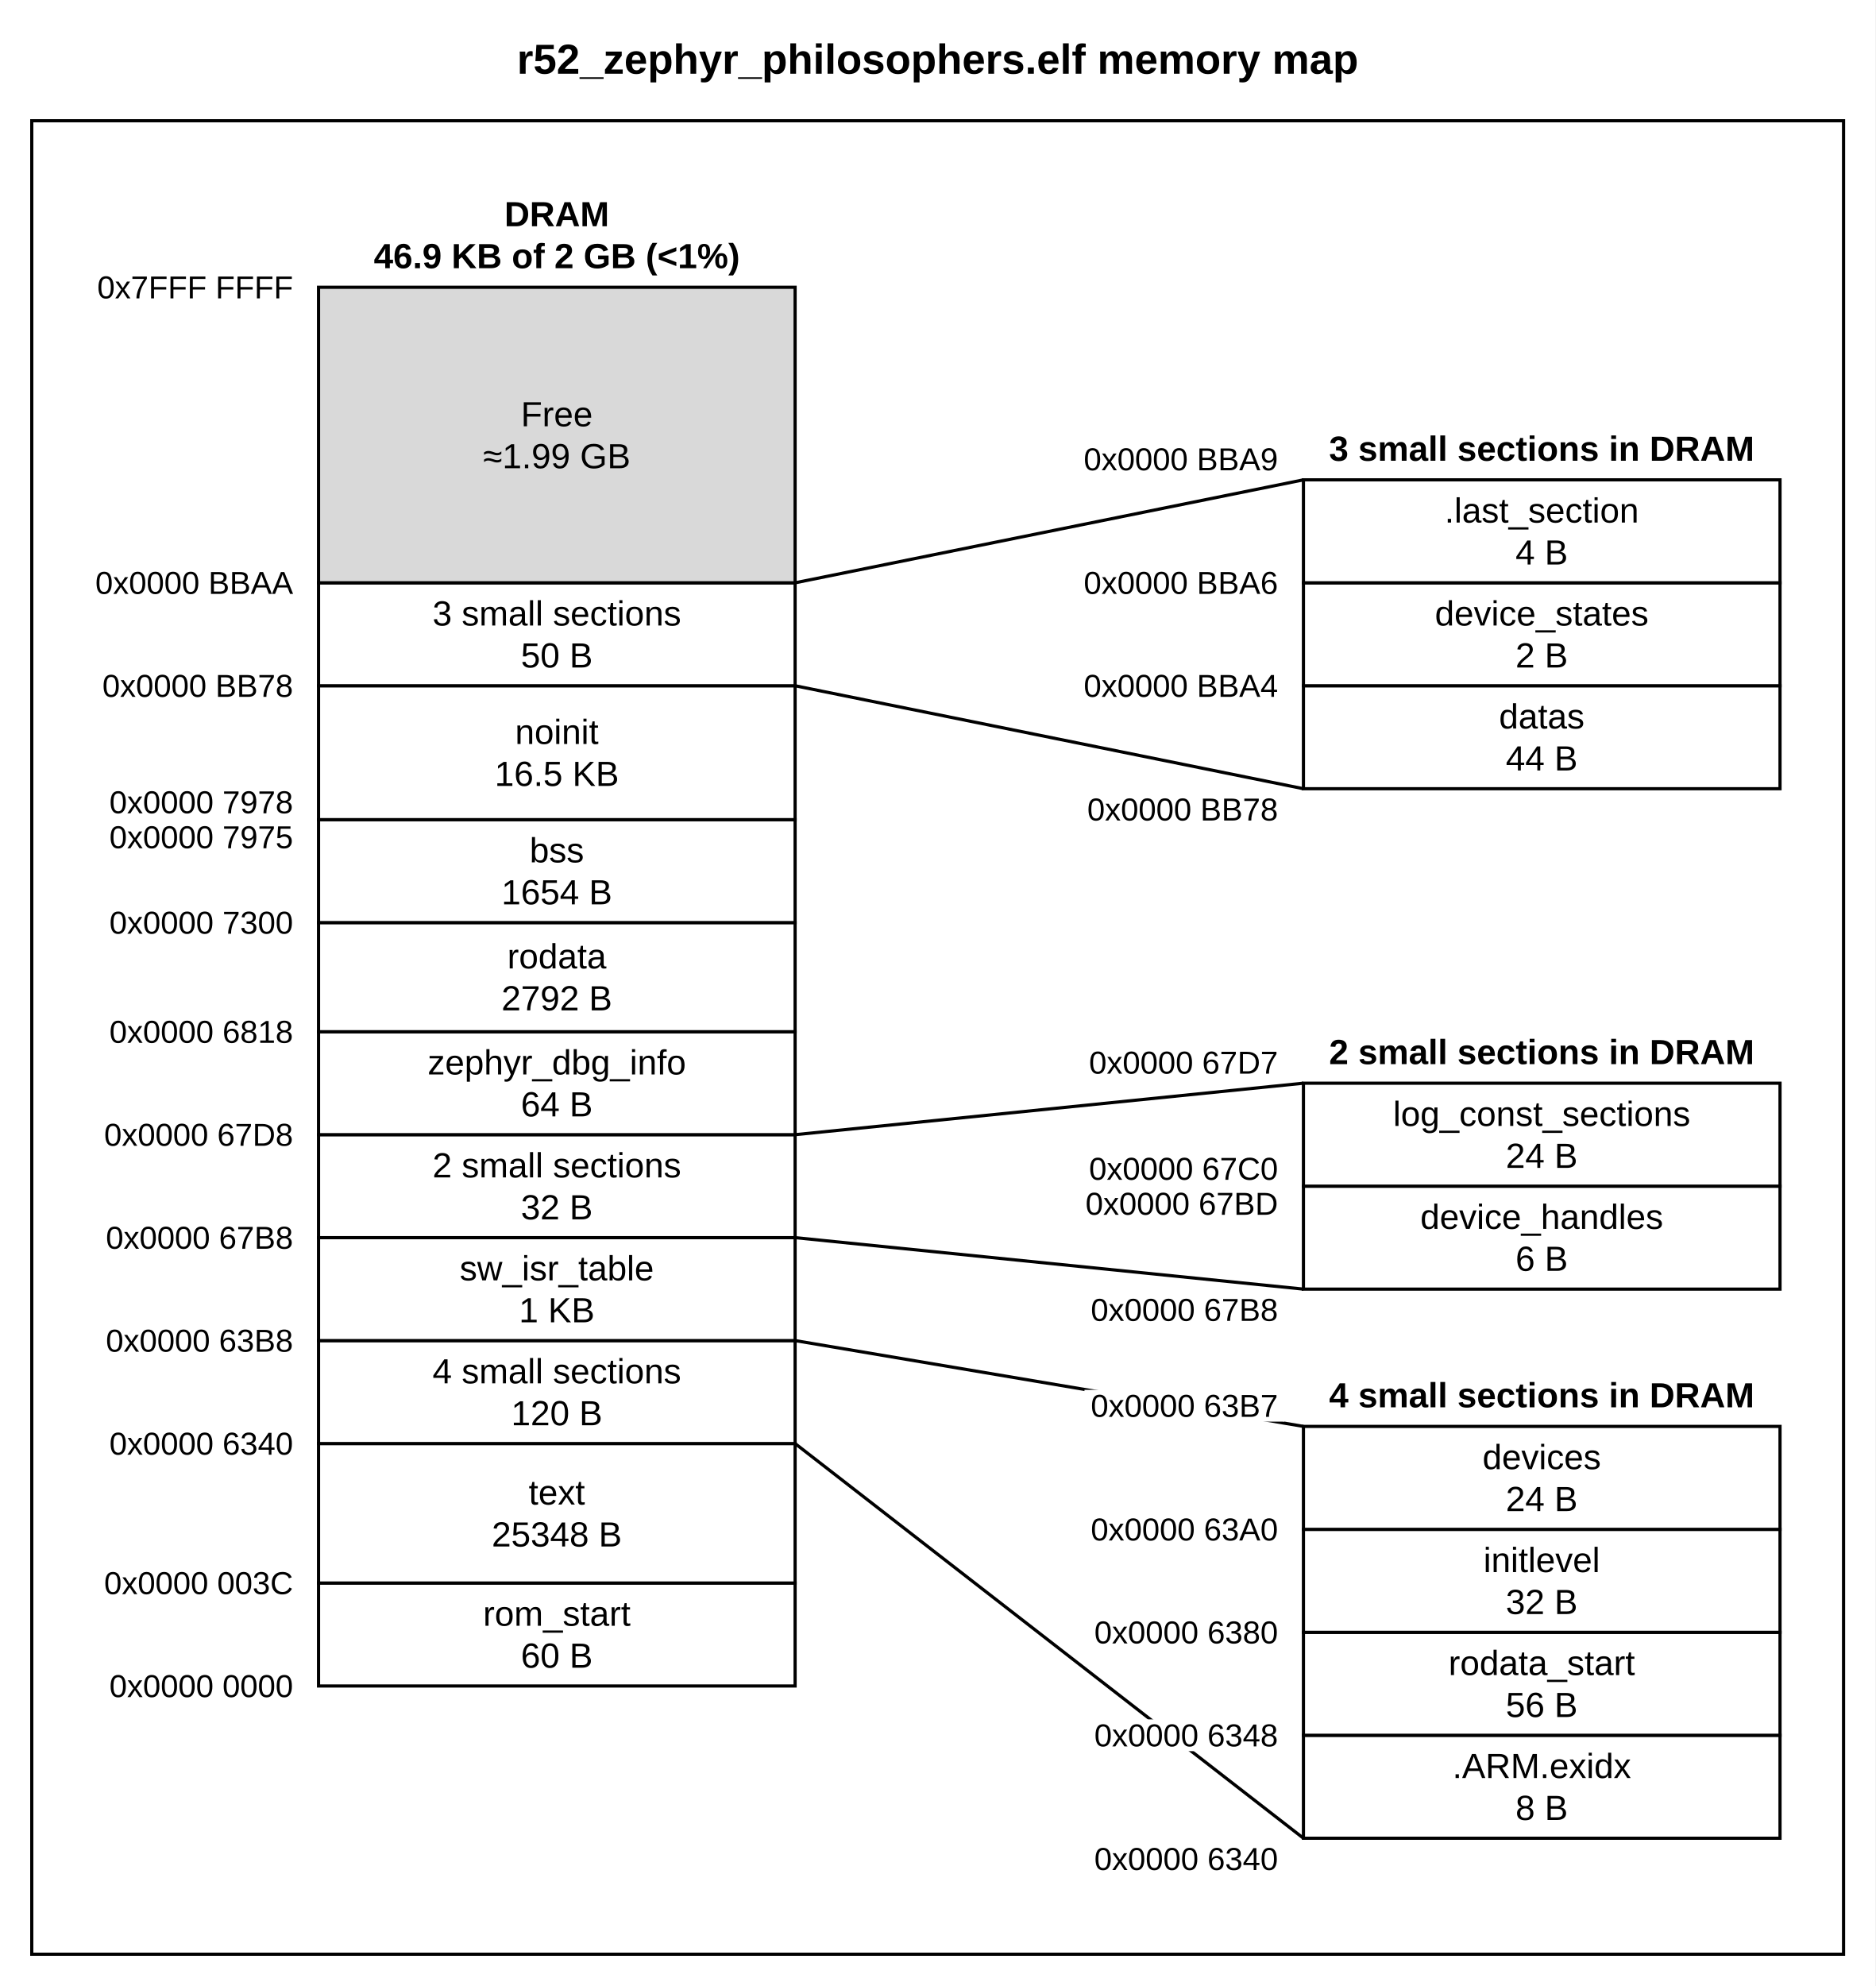
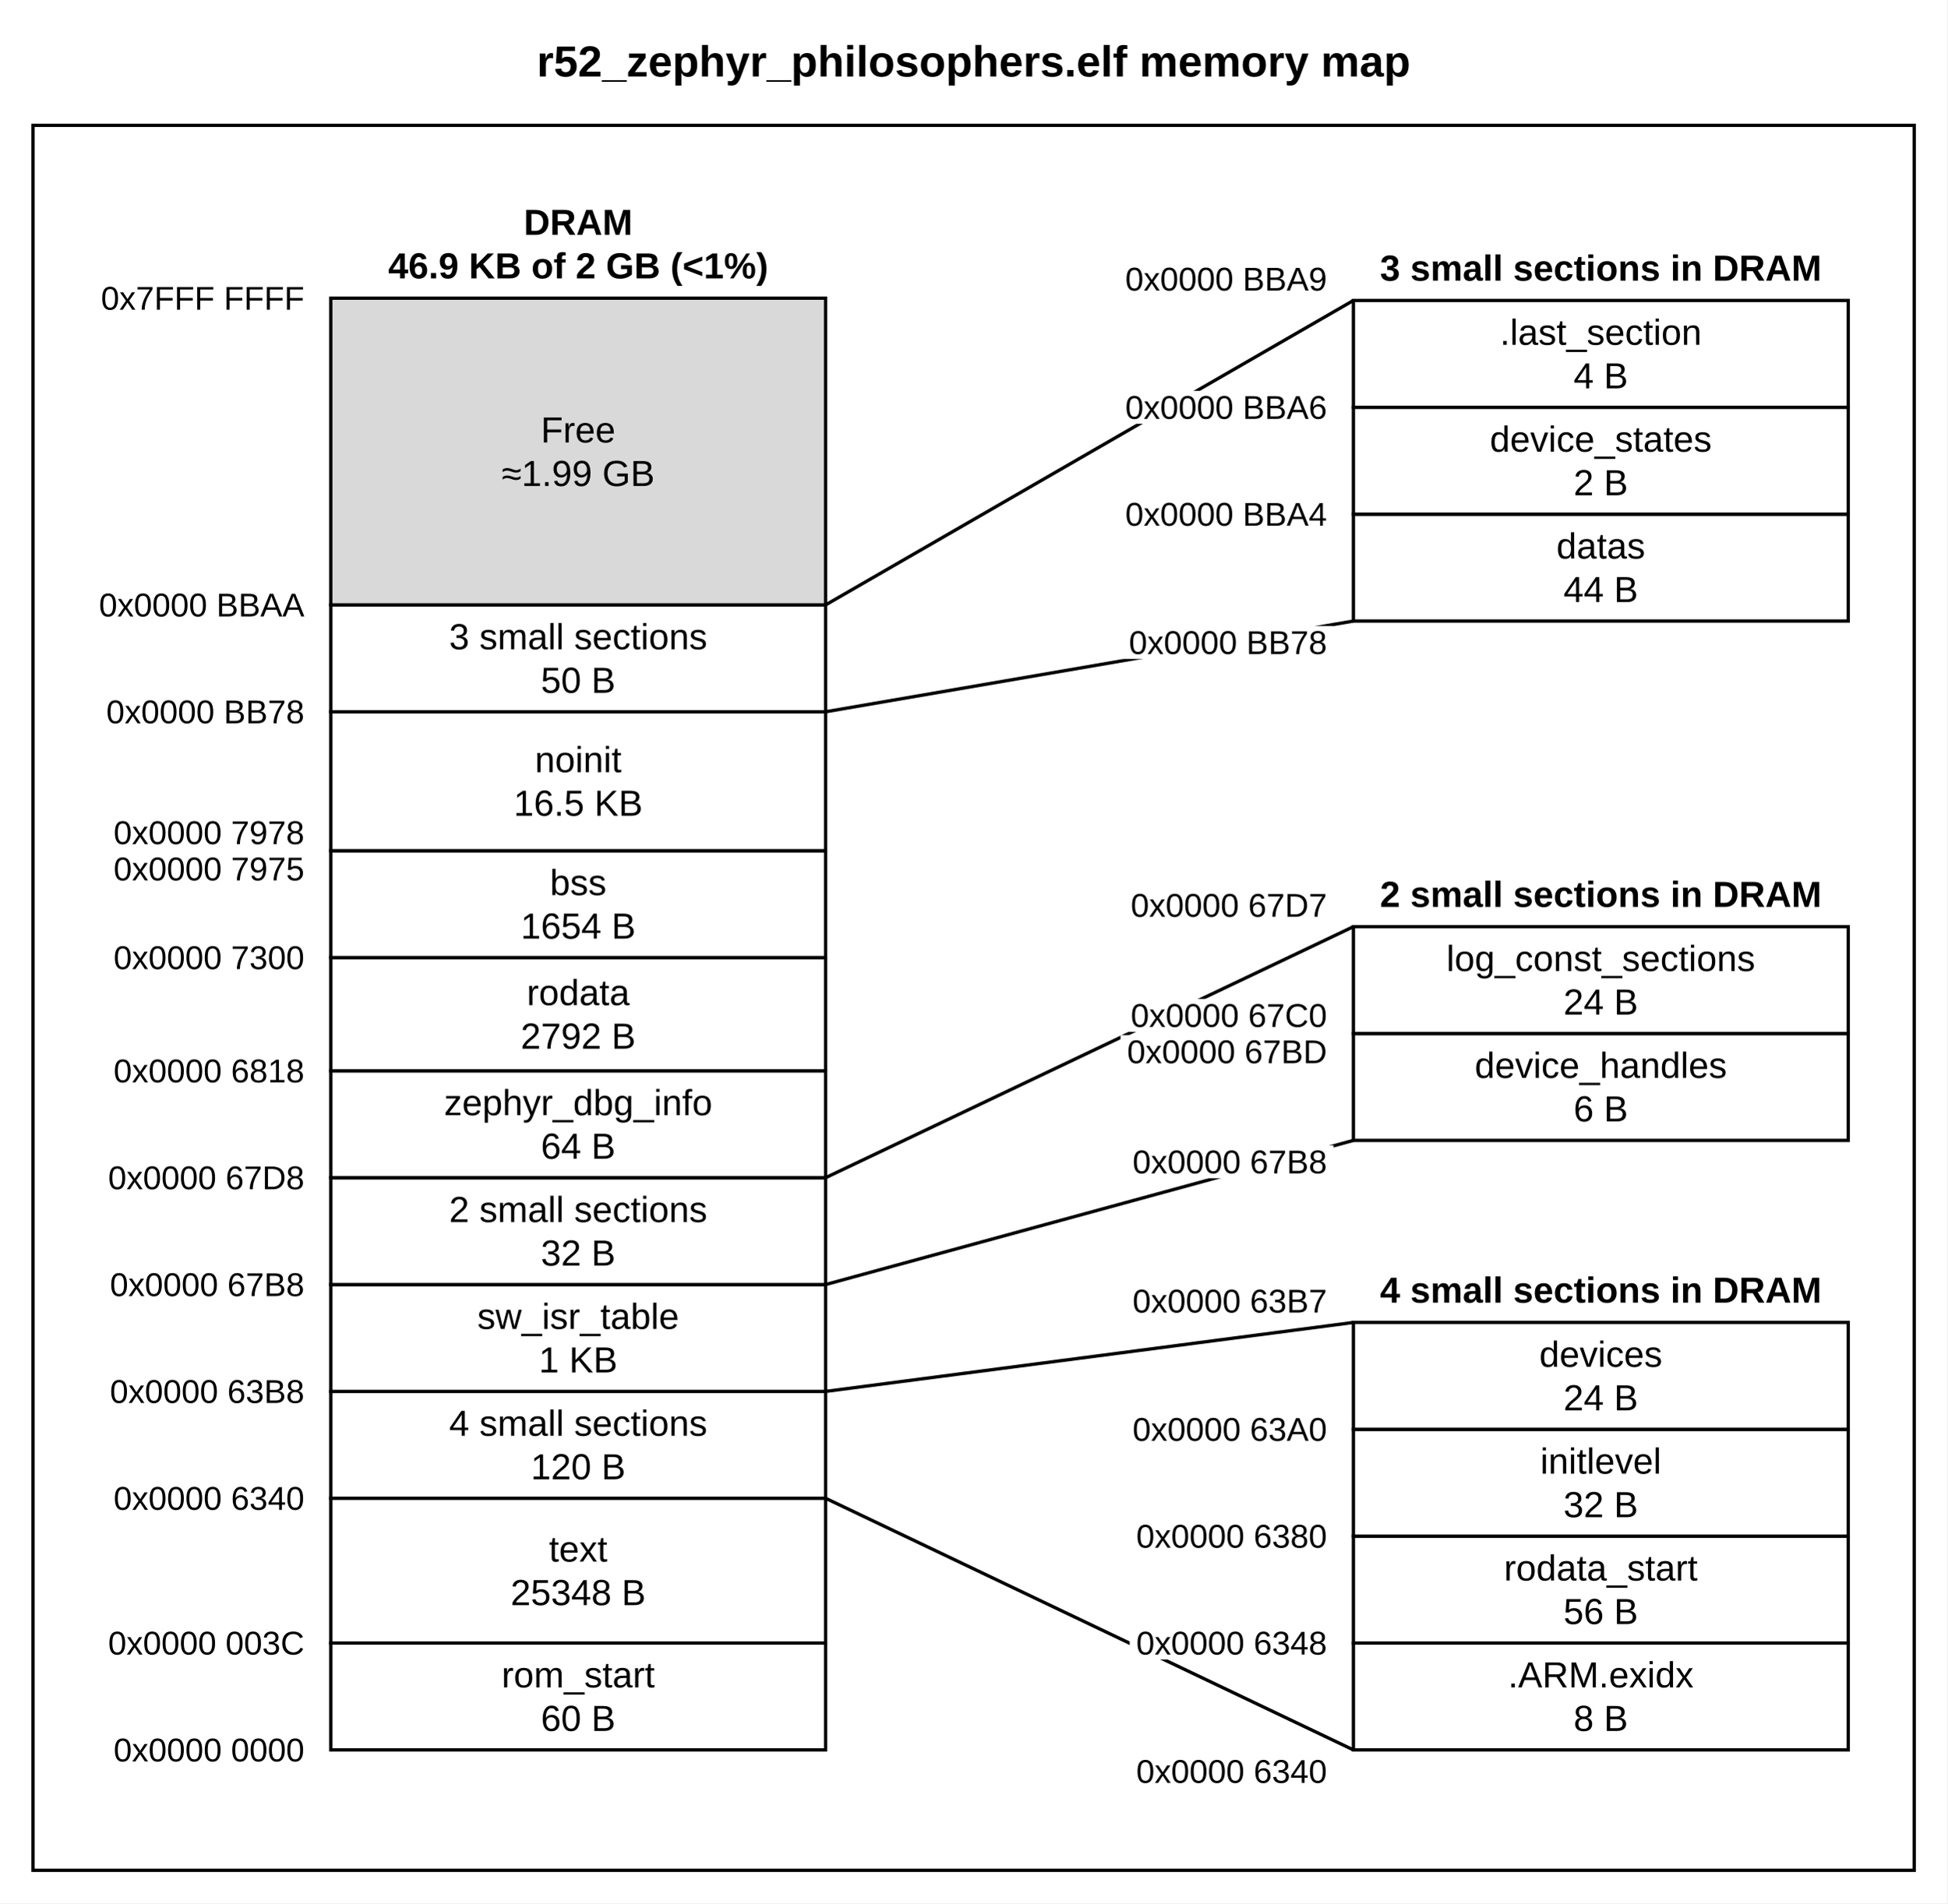
- <svg xmlns="http://www.w3.org/2000/svg" height="624.97" viewBox="0 0 590.26 624.97" width="590.26">
-   <rect fill="#ffffff" height="624.97" width="590.26" x="0" y="0" />
-   <rect fill="none" height="576.97" stroke="#000000" stroke-width="1" width="570.26" x="10" y="38" />
+ <svg xmlns="http://www.w3.org/2000/svg" height="577.06" viewBox="0 0 590.26 577.06" width="590.26">
+   <rect fill="#ffffff" height="577.06" width="590.26" x="0" y="0" />
+   <rect fill="none" height="529.06" stroke="#000000" stroke-width="1" width="570.26" x="10" y="38" />
  <text fill="#000000" font-family="Arial, Helvetica, sans-serif" font-size="13.2" font-weight="bold" text-anchor="middle" x="295.13" y="23.2">r52_zephyr_philosophers.elf memory map</text>
-   <polyline fill="none" points="250.26,421.87 410.26,448.87" stroke="#000000" stroke-width="1" />
-   <polyline fill="none" points="250.26,454.27 410.26,578.47" stroke="#000000" stroke-width="1" />
-   <polyline fill="none" points="250.26,357.07 410.26,340.87" stroke="#000000" stroke-width="1" />
-   <polyline fill="none" points="250.26,389.47 410.26,405.67" stroke="#000000" stroke-width="1" />
-   <polyline fill="none" points="250.26,183.4 410.26,151" stroke="#000000" stroke-width="1" />
-   <polyline fill="none" points="250.26,215.8 410.26,248.2" stroke="#000000" stroke-width="1" />
+   <polyline fill="none" points="250.26,421.87 410.26,400.96" stroke="#000000" stroke-width="1" />
+   <polyline fill="none" points="250.26,454.27 410.26,530.56" stroke="#000000" stroke-width="1" />
+   <polyline fill="none" points="250.26,357.07 410.26,280.96" stroke="#000000" stroke-width="1" />
+   <polyline fill="none" points="250.26,389.47 410.26,345.76" stroke="#000000" stroke-width="1" />
+   <polyline fill="none" points="250.26,183.4 410.26,91.09" stroke="#000000" stroke-width="1" />
+   <polyline fill="none" points="250.26,215.8 410.26,188.29" stroke="#000000" stroke-width="1" />
  <text fill="#000000" font-family="Arial, Helvetica, sans-serif" font-size="10" text-anchor="end" x="92.26" y="534.06">0x0000 0000</text>
  <text fill="#000000" font-family="Arial, Helvetica, sans-serif" font-size="10" text-anchor="end" x="92.26" y="501.66">0x0000 003C</text>
  <text fill="#000000" font-family="Arial, Helvetica, sans-serif" font-size="10" text-anchor="end" x="92.26" y="457.77">0x0000 6340</text>
  <text fill="#000000" font-family="Arial, Helvetica, sans-serif" font-size="10" text-anchor="end" x="92.26" y="425.37">0x0000 63B8</text>
  <text fill="#000000" font-family="Arial, Helvetica, sans-serif" font-size="10" text-anchor="end" x="92.26" y="392.97">0x0000 67B8</text>
  <text fill="#000000" font-family="Arial, Helvetica, sans-serif" font-size="10" text-anchor="end" x="92.26" y="360.57">0x0000 67D8</text>
  <text fill="#000000" font-family="Arial, Helvetica, sans-serif" font-size="10" text-anchor="end" x="92.26" y="328.17">0x0000 6818</text>
  <text fill="#000000" font-family="Arial, Helvetica, sans-serif" font-size="10" text-anchor="end" x="92.26" y="293.83">0x0000 7300</text>
  <text fill="#000000" font-family="Arial, Helvetica, sans-serif" font-size="10" text-anchor="end" x="92.26" y="255.93">0x0000 7978</text>
  <text fill="#000000" font-family="Arial, Helvetica, sans-serif" font-size="10" text-anchor="end" x="92.26" y="266.93">0x0000 7975</text>
  <text fill="#000000" font-family="Arial, Helvetica, sans-serif" font-size="10" text-anchor="end" x="92.26" y="219.3">0x0000 BB78</text>
  <text fill="#000000" font-family="Arial, Helvetica, sans-serif" font-size="10" text-anchor="end" x="92.26" y="186.9">0x0000 BBAA</text>
  <text fill="#000000" font-family="Arial, Helvetica, sans-serif" font-size="10" text-anchor="end" x="92.26" y="93.9">0x7FFF FFFF</text>
  <text fill="#000000" font-family="Arial, Helvetica, sans-serif" font-size="11" font-weight="bold" text-anchor="middle" x="175.26" y="71.2">DRAM</text>
  <text fill="#000000" font-family="Arial, Helvetica, sans-serif" font-size="11" font-weight="bold" text-anchor="middle" x="175.26" y="84.4">46.9 KB of 2 GB (&lt;1%)</text>
-   <rect fill="#ffffff" height="10" width="61.82" x="342.44" y="579.97" />
-   <text fill="#000000" font-family="Arial, Helvetica, sans-serif" font-size="10" text-anchor="end" x="402.26" y="588.47">0x0000 6340</text>
-   <rect fill="#ffffff" height="10" width="61.82" x="342.44" y="541.07" />
-   <text fill="#000000" font-family="Arial, Helvetica, sans-serif" font-size="10" text-anchor="end" x="402.26" y="549.57">0x0000 6348</text>
-   <rect fill="#ffffff" height="10" width="61.82" x="342.44" y="508.67" />
-   <text fill="#000000" font-family="Arial, Helvetica, sans-serif" font-size="10" text-anchor="end" x="402.26" y="517.17">0x0000 6380</text>
-   <rect fill="#ffffff" height="10" width="62.93" x="341.33" y="476.27" />
-   <text fill="#000000" font-family="Arial, Helvetica, sans-serif" font-size="10" text-anchor="end" x="402.26" y="484.77">0x0000 63A0</text>
-   <rect fill="#ffffff" height="10" width="62.93" x="341.33" y="437.37" />
-   <text fill="#000000" font-family="Arial, Helvetica, sans-serif" font-size="10" text-anchor="end" x="402.26" y="445.87">0x0000 63B7</text>
-   <text fill="#000000" font-family="Arial, Helvetica, sans-serif" font-size="11" font-weight="bold" text-anchor="middle" x="485.26" y="442.87">4 small sections in DRAM</text>
-   <rect fill="#ffffff" height="10" width="62.93" x="341.33" y="407.17" />
-   <text fill="#000000" font-family="Arial, Helvetica, sans-serif" font-size="10" text-anchor="end" x="402.26" y="415.67">0x0000 67B8</text>
-   <rect fill="#ffffff" height="10" width="63.48" x="340.78" y="362.77" />
-   <text fill="#000000" font-family="Arial, Helvetica, sans-serif" font-size="10" text-anchor="end" x="402.26" y="371.27">0x0000 67C0</text>
-   <rect fill="#ffffff" height="10" width="64.59" x="339.67" y="373.77" />
-   <text fill="#000000" font-family="Arial, Helvetica, sans-serif" font-size="10" text-anchor="end" x="402.26" y="382.27">0x0000 67BD</text>
-   <rect fill="#ffffff" height="10" width="63.48" x="340.78" y="329.37" />
-   <text fill="#000000" font-family="Arial, Helvetica, sans-serif" font-size="10" text-anchor="end" x="402.26" y="337.87">0x0000 67D7</text>
-   <text fill="#000000" font-family="Arial, Helvetica, sans-serif" font-size="11" font-weight="bold" text-anchor="middle" x="485.26" y="334.87">2 small sections in DRAM</text>
-   <rect fill="#ffffff" height="10" width="64.04" x="340.22" y="249.7" />
-   <text fill="#000000" font-family="Arial, Helvetica, sans-serif" font-size="10" text-anchor="end" x="402.26" y="258.2">0x0000 BB78</text>
-   <rect fill="#ffffff" height="10" width="65.15" x="339.11" y="210.8" />
-   <text fill="#000000" font-family="Arial, Helvetica, sans-serif" font-size="10" text-anchor="end" x="402.26" y="219.3">0x0000 BBA4</text>
-   <rect fill="#ffffff" height="10" width="65.15" x="339.11" y="178.4" />
-   <text fill="#000000" font-family="Arial, Helvetica, sans-serif" font-size="10" text-anchor="end" x="402.26" y="186.9">0x0000 BBA6</text>
-   <rect fill="#ffffff" height="10" width="65.15" x="339.11" y="139.5" />
-   <text fill="#000000" font-family="Arial, Helvetica, sans-serif" font-size="10" text-anchor="end" x="402.26" y="148">0x0000 BBA9</text>
-   <text fill="#000000" font-family="Arial, Helvetica, sans-serif" font-size="11" font-weight="bold" text-anchor="middle" x="485.26" y="145">3 small sections in DRAM</text>
+   <rect fill="#ffffff" height="10" width="61.82" x="342.44" y="532.06" />
+   <text fill="#000000" font-family="Arial, Helvetica, sans-serif" font-size="10" text-anchor="end" x="402.26" y="540.56">0x0000 6340</text>
+   <rect fill="#ffffff" height="10" width="61.82" x="342.44" y="493.16" />
+   <text fill="#000000" font-family="Arial, Helvetica, sans-serif" font-size="10" text-anchor="end" x="402.26" y="501.66">0x0000 6348</text>
+   <rect fill="#ffffff" height="10" width="61.82" x="342.44" y="460.76" />
+   <text fill="#000000" font-family="Arial, Helvetica, sans-serif" font-size="10" text-anchor="end" x="402.26" y="469.26">0x0000 6380</text>
+   <rect fill="#ffffff" height="10" width="62.93" x="341.33" y="428.36" />
+   <text fill="#000000" font-family="Arial, Helvetica, sans-serif" font-size="10" text-anchor="end" x="402.26" y="436.86">0x0000 63A0</text>
+   <rect fill="#ffffff" height="10" width="62.93" x="341.33" y="389.46" />
+   <text fill="#000000" font-family="Arial, Helvetica, sans-serif" font-size="10" text-anchor="end" x="402.26" y="397.96">0x0000 63B7</text>
+   <text fill="#000000" font-family="Arial, Helvetica, sans-serif" font-size="11" font-weight="bold" text-anchor="middle" x="485.26" y="394.96">4 small sections in DRAM</text>
+   <rect fill="#ffffff" height="10" width="62.93" x="341.33" y="347.26" />
+   <text fill="#000000" font-family="Arial, Helvetica, sans-serif" font-size="10" text-anchor="end" x="402.26" y="355.76">0x0000 67B8</text>
+   <rect fill="#ffffff" height="10" width="63.48" x="340.78" y="302.86" />
+   <text fill="#000000" font-family="Arial, Helvetica, sans-serif" font-size="10" text-anchor="end" x="402.26" y="311.36">0x0000 67C0</text>
+   <rect fill="#ffffff" height="10" width="64.59" x="339.67" y="313.86" />
+   <text fill="#000000" font-family="Arial, Helvetica, sans-serif" font-size="10" text-anchor="end" x="402.26" y="322.36">0x0000 67BD</text>
+   <rect fill="#ffffff" height="10" width="63.48" x="340.78" y="269.46" />
+   <text fill="#000000" font-family="Arial, Helvetica, sans-serif" font-size="10" text-anchor="end" x="402.26" y="277.96">0x0000 67D7</text>
+   <text fill="#000000" font-family="Arial, Helvetica, sans-serif" font-size="11" font-weight="bold" text-anchor="middle" x="485.26" y="274.96">2 small sections in DRAM</text>
+   <rect fill="#ffffff" height="10" width="64.04" x="340.22" y="189.79" />
+   <text fill="#000000" font-family="Arial, Helvetica, sans-serif" font-size="10" text-anchor="end" x="402.26" y="198.29">0x0000 BB78</text>
+   <rect fill="#ffffff" height="10" width="65.15" x="339.11" y="150.89" />
+   <text fill="#000000" font-family="Arial, Helvetica, sans-serif" font-size="10" text-anchor="end" x="402.26" y="159.39">0x0000 BBA4</text>
+   <rect fill="#ffffff" height="10" width="65.15" x="339.11" y="118.49" />
+   <text fill="#000000" font-family="Arial, Helvetica, sans-serif" font-size="10" text-anchor="end" x="402.26" y="126.99">0x0000 BBA6</text>
+   <rect fill="#ffffff" height="10" width="65.15" x="339.11" y="79.59" />
+   <text fill="#000000" font-family="Arial, Helvetica, sans-serif" font-size="10" text-anchor="end" x="402.26" y="88.09">0x0000 BBA9</text>
+   <text fill="#000000" font-family="Arial, Helvetica, sans-serif" font-size="11" font-weight="bold" text-anchor="middle" x="485.26" y="85.09">3 small sections in DRAM</text>
  <rect fill="#ffffff" height="32.4" stroke="#000000" stroke-width="1" width="150" x="100.26" y="498.16" />
  <text fill="#000000" font-family="Arial, Helvetica, sans-serif" font-size="11" text-anchor="middle" x="175.26" y="511.61">rom_start</text>
  <text fill="#000000" font-family="Arial, Helvetica, sans-serif" font-size="11" text-anchor="middle" x="175.26" y="524.81">60 B</text>
  <rect fill="#ffffff" height="43.89" stroke="#000000" stroke-width="1" width="150" x="100.26" y="454.27" />
  <text fill="#000000" font-family="Arial, Helvetica, sans-serif" font-size="11" text-anchor="middle" x="175.26" y="473.47">text</text>
  <text fill="#000000" font-family="Arial, Helvetica, sans-serif" font-size="11" text-anchor="middle" x="175.26" y="486.67">25348 B</text>
  <rect fill="#ffffff" height="32.4" stroke="#000000" stroke-width="1" width="150" x="100.26" y="421.87" />
  <text fill="#000000" font-family="Arial, Helvetica, sans-serif" font-size="11" text-anchor="middle" x="175.26" y="435.32">4 small sections</text>
  <text fill="#000000" font-family="Arial, Helvetica, sans-serif" font-size="11" text-anchor="middle" x="175.26" y="448.52">120 B</text>
  <rect fill="#ffffff" height="32.4" stroke="#000000" stroke-width="1" width="150" x="100.26" y="389.47" />
  <text fill="#000000" font-family="Arial, Helvetica, sans-serif" font-size="11" text-anchor="middle" x="175.26" y="402.92">sw_isr_table</text>
  <text fill="#000000" font-family="Arial, Helvetica, sans-serif" font-size="11" text-anchor="middle" x="175.26" y="416.12">1 KB</text>
  <rect fill="#ffffff" height="32.4" stroke="#000000" stroke-width="1" width="150" x="100.26" y="357.07" />
  <text fill="#000000" font-family="Arial, Helvetica, sans-serif" font-size="11" text-anchor="middle" x="175.26" y="370.52">2 small sections</text>
  <text fill="#000000" font-family="Arial, Helvetica, sans-serif" font-size="11" text-anchor="middle" x="175.26" y="383.72">32 B</text>
  <rect fill="#ffffff" height="32.4" stroke="#000000" stroke-width="1" width="150" x="100.26" y="324.67" />
  <text fill="#000000" font-family="Arial, Helvetica, sans-serif" font-size="11" text-anchor="middle" x="175.26" y="338.12">zephyr_dbg_info</text>
  <text fill="#000000" font-family="Arial, Helvetica, sans-serif" font-size="11" text-anchor="middle" x="175.26" y="351.32">64 B</text>
  <rect fill="#ffffff" height="34.34" stroke="#000000" stroke-width="1" width="150" x="100.26" y="290.33" />
  <text fill="#000000" font-family="Arial, Helvetica, sans-serif" font-size="11" text-anchor="middle" x="175.26" y="304.75">rodata</text>
  <text fill="#000000" font-family="Arial, Helvetica, sans-serif" font-size="11" text-anchor="middle" x="175.26" y="317.95">2792 B</text>
  <rect fill="#ffffff" height="32.4" stroke="#000000" stroke-width="1" width="150" x="100.26" y="257.93" />
  <text fill="#000000" font-family="Arial, Helvetica, sans-serif" font-size="11" text-anchor="middle" x="175.26" y="271.38">bss</text>
  <text fill="#000000" font-family="Arial, Helvetica, sans-serif" font-size="11" text-anchor="middle" x="175.26" y="284.58">1654 B</text>
  <rect fill="#ffffff" height="42.13" stroke="#000000" stroke-width="1" width="150" x="100.26" y="215.8" />
  <text fill="#000000" font-family="Arial, Helvetica, sans-serif" font-size="11" text-anchor="middle" x="175.26" y="234.12">noinit</text>
  <text fill="#000000" font-family="Arial, Helvetica, sans-serif" font-size="11" text-anchor="middle" x="175.26" y="247.32">16.5 KB</text>
  <rect fill="#ffffff" height="32.4" stroke="#000000" stroke-width="1" width="150" x="100.26" y="183.4" />
  <text fill="#000000" font-family="Arial, Helvetica, sans-serif" font-size="11" text-anchor="middle" x="175.26" y="196.85">3 small sections</text>
  <text fill="#000000" font-family="Arial, Helvetica, sans-serif" font-size="11" text-anchor="middle" x="175.26" y="210.05">50 B</text>
  <rect fill="#d9d9d9" height="93" stroke="#000000" stroke-width="1" width="150" x="100.26" y="90.4" />
  <text fill="#000000" font-family="Arial, Helvetica, sans-serif" font-size="11" text-anchor="middle" x="175.26" y="134.15">Free</text>
  <text fill="#000000" font-family="Arial, Helvetica, sans-serif" font-size="11" text-anchor="middle" x="175.26" y="147.35">≈1.99 GB</text>
-   <rect fill="#ffffff" height="32.4" stroke="#000000" stroke-width="1" width="150" x="410.26" y="546.07" />
-   <text fill="#000000" font-family="Arial, Helvetica, sans-serif" font-size="11" text-anchor="middle" x="485.26" y="559.52">.ARM.exidx</text>
-   <text fill="#000000" font-family="Arial, Helvetica, sans-serif" font-size="11" text-anchor="middle" x="485.26" y="572.72">8 B</text>
-   <rect fill="#ffffff" height="32.4" stroke="#000000" stroke-width="1" width="150" x="410.26" y="513.67" />
-   <text fill="#000000" font-family="Arial, Helvetica, sans-serif" font-size="11" text-anchor="middle" x="485.26" y="527.12">rodata_start</text>
-   <text fill="#000000" font-family="Arial, Helvetica, sans-serif" font-size="11" text-anchor="middle" x="485.26" y="540.32">56 B</text>
-   <rect fill="#ffffff" height="32.4" stroke="#000000" stroke-width="1" width="150" x="410.26" y="481.27" />
-   <text fill="#000000" font-family="Arial, Helvetica, sans-serif" font-size="11" text-anchor="middle" x="485.26" y="494.72">initlevel</text>
-   <text fill="#000000" font-family="Arial, Helvetica, sans-serif" font-size="11" text-anchor="middle" x="485.26" y="507.92">32 B</text>
-   <rect fill="#ffffff" height="32.4" stroke="#000000" stroke-width="1" width="150" x="410.26" y="448.87" />
-   <text fill="#000000" font-family="Arial, Helvetica, sans-serif" font-size="11" text-anchor="middle" x="485.26" y="462.32">devices</text>
-   <text fill="#000000" font-family="Arial, Helvetica, sans-serif" font-size="11" text-anchor="middle" x="485.26" y="475.52">24 B</text>
-   <rect fill="#ffffff" height="32.4" stroke="#000000" stroke-width="1" width="150" x="410.26" y="373.27" />
-   <text fill="#000000" font-family="Arial, Helvetica, sans-serif" font-size="11" text-anchor="middle" x="485.26" y="386.72">device_handles</text>
-   <text fill="#000000" font-family="Arial, Helvetica, sans-serif" font-size="11" text-anchor="middle" x="485.26" y="399.92">6 B</text>
-   <rect fill="#ffffff" height="32.4" stroke="#000000" stroke-width="1" width="150" x="410.26" y="340.87" />
-   <text fill="#000000" font-family="Arial, Helvetica, sans-serif" font-size="11" text-anchor="middle" x="485.26" y="354.32">log_const_sections</text>
-   <text fill="#000000" font-family="Arial, Helvetica, sans-serif" font-size="11" text-anchor="middle" x="485.26" y="367.52">24 B</text>
-   <rect fill="#ffffff" height="32.4" stroke="#000000" stroke-width="1" width="150" x="410.26" y="215.8" />
-   <text fill="#000000" font-family="Arial, Helvetica, sans-serif" font-size="11" text-anchor="middle" x="485.26" y="229.25">datas</text>
-   <text fill="#000000" font-family="Arial, Helvetica, sans-serif" font-size="11" text-anchor="middle" x="485.26" y="242.45">44 B</text>
-   <rect fill="#ffffff" height="32.4" stroke="#000000" stroke-width="1" width="150" x="410.26" y="183.4" />
-   <text fill="#000000" font-family="Arial, Helvetica, sans-serif" font-size="11" text-anchor="middle" x="485.26" y="196.85">device_states</text>
-   <text fill="#000000" font-family="Arial, Helvetica, sans-serif" font-size="11" text-anchor="middle" x="485.26" y="210.05">2 B</text>
-   <rect fill="#ffffff" height="32.4" stroke="#000000" stroke-width="1" width="150" x="410.26" y="151" />
-   <text fill="#000000" font-family="Arial, Helvetica, sans-serif" font-size="11" text-anchor="middle" x="485.26" y="164.45">.last_section</text>
-   <text fill="#000000" font-family="Arial, Helvetica, sans-serif" font-size="11" text-anchor="middle" x="485.26" y="177.65">4 B</text>
+   <rect fill="#ffffff" height="32.4" stroke="#000000" stroke-width="1" width="150" x="410.26" y="498.16" />
+   <text fill="#000000" font-family="Arial, Helvetica, sans-serif" font-size="11" text-anchor="middle" x="485.26" y="511.61">.ARM.exidx</text>
+   <text fill="#000000" font-family="Arial, Helvetica, sans-serif" font-size="11" text-anchor="middle" x="485.26" y="524.81">8 B</text>
+   <rect fill="#ffffff" height="32.4" stroke="#000000" stroke-width="1" width="150" x="410.26" y="465.76" />
+   <text fill="#000000" font-family="Arial, Helvetica, sans-serif" font-size="11" text-anchor="middle" x="485.26" y="479.21">rodata_start</text>
+   <text fill="#000000" font-family="Arial, Helvetica, sans-serif" font-size="11" text-anchor="middle" x="485.26" y="492.41">56 B</text>
+   <rect fill="#ffffff" height="32.4" stroke="#000000" stroke-width="1" width="150" x="410.26" y="433.36" />
+   <text fill="#000000" font-family="Arial, Helvetica, sans-serif" font-size="11" text-anchor="middle" x="485.26" y="446.81">initlevel</text>
+   <text fill="#000000" font-family="Arial, Helvetica, sans-serif" font-size="11" text-anchor="middle" x="485.26" y="460.01">32 B</text>
+   <rect fill="#ffffff" height="32.4" stroke="#000000" stroke-width="1" width="150" x="410.26" y="400.96" />
+   <text fill="#000000" font-family="Arial, Helvetica, sans-serif" font-size="11" text-anchor="middle" x="485.26" y="414.41">devices</text>
+   <text fill="#000000" font-family="Arial, Helvetica, sans-serif" font-size="11" text-anchor="middle" x="485.26" y="427.61">24 B</text>
+   <rect fill="#ffffff" height="32.4" stroke="#000000" stroke-width="1" width="150" x="410.26" y="313.36" />
+   <text fill="#000000" font-family="Arial, Helvetica, sans-serif" font-size="11" text-anchor="middle" x="485.26" y="326.81">device_handles</text>
+   <text fill="#000000" font-family="Arial, Helvetica, sans-serif" font-size="11" text-anchor="middle" x="485.26" y="340.01">6 B</text>
+   <rect fill="#ffffff" height="32.4" stroke="#000000" stroke-width="1" width="150" x="410.26" y="280.96" />
+   <text fill="#000000" font-family="Arial, Helvetica, sans-serif" font-size="11" text-anchor="middle" x="485.26" y="294.41">log_const_sections</text>
+   <text fill="#000000" font-family="Arial, Helvetica, sans-serif" font-size="11" text-anchor="middle" x="485.26" y="307.61">24 B</text>
+   <rect fill="#ffffff" height="32.4" stroke="#000000" stroke-width="1" width="150" x="410.26" y="155.89" />
+   <text fill="#000000" font-family="Arial, Helvetica, sans-serif" font-size="11" text-anchor="middle" x="485.26" y="169.34">datas</text>
+   <text fill="#000000" font-family="Arial, Helvetica, sans-serif" font-size="11" text-anchor="middle" x="485.26" y="182.54">44 B</text>
+   <rect fill="#ffffff" height="32.4" stroke="#000000" stroke-width="1" width="150" x="410.26" y="123.49" />
+   <text fill="#000000" font-family="Arial, Helvetica, sans-serif" font-size="11" text-anchor="middle" x="485.26" y="136.94">device_states</text>
+   <text fill="#000000" font-family="Arial, Helvetica, sans-serif" font-size="11" text-anchor="middle" x="485.26" y="150.14">2 B</text>
+   <rect fill="#ffffff" height="32.4" stroke="#000000" stroke-width="1" width="150" x="410.26" y="91.09" />
+   <text fill="#000000" font-family="Arial, Helvetica, sans-serif" font-size="11" text-anchor="middle" x="485.26" y="104.54">.last_section</text>
+   <text fill="#000000" font-family="Arial, Helvetica, sans-serif" font-size="11" text-anchor="middle" x="485.26" y="117.74">4 B</text>
</svg>
